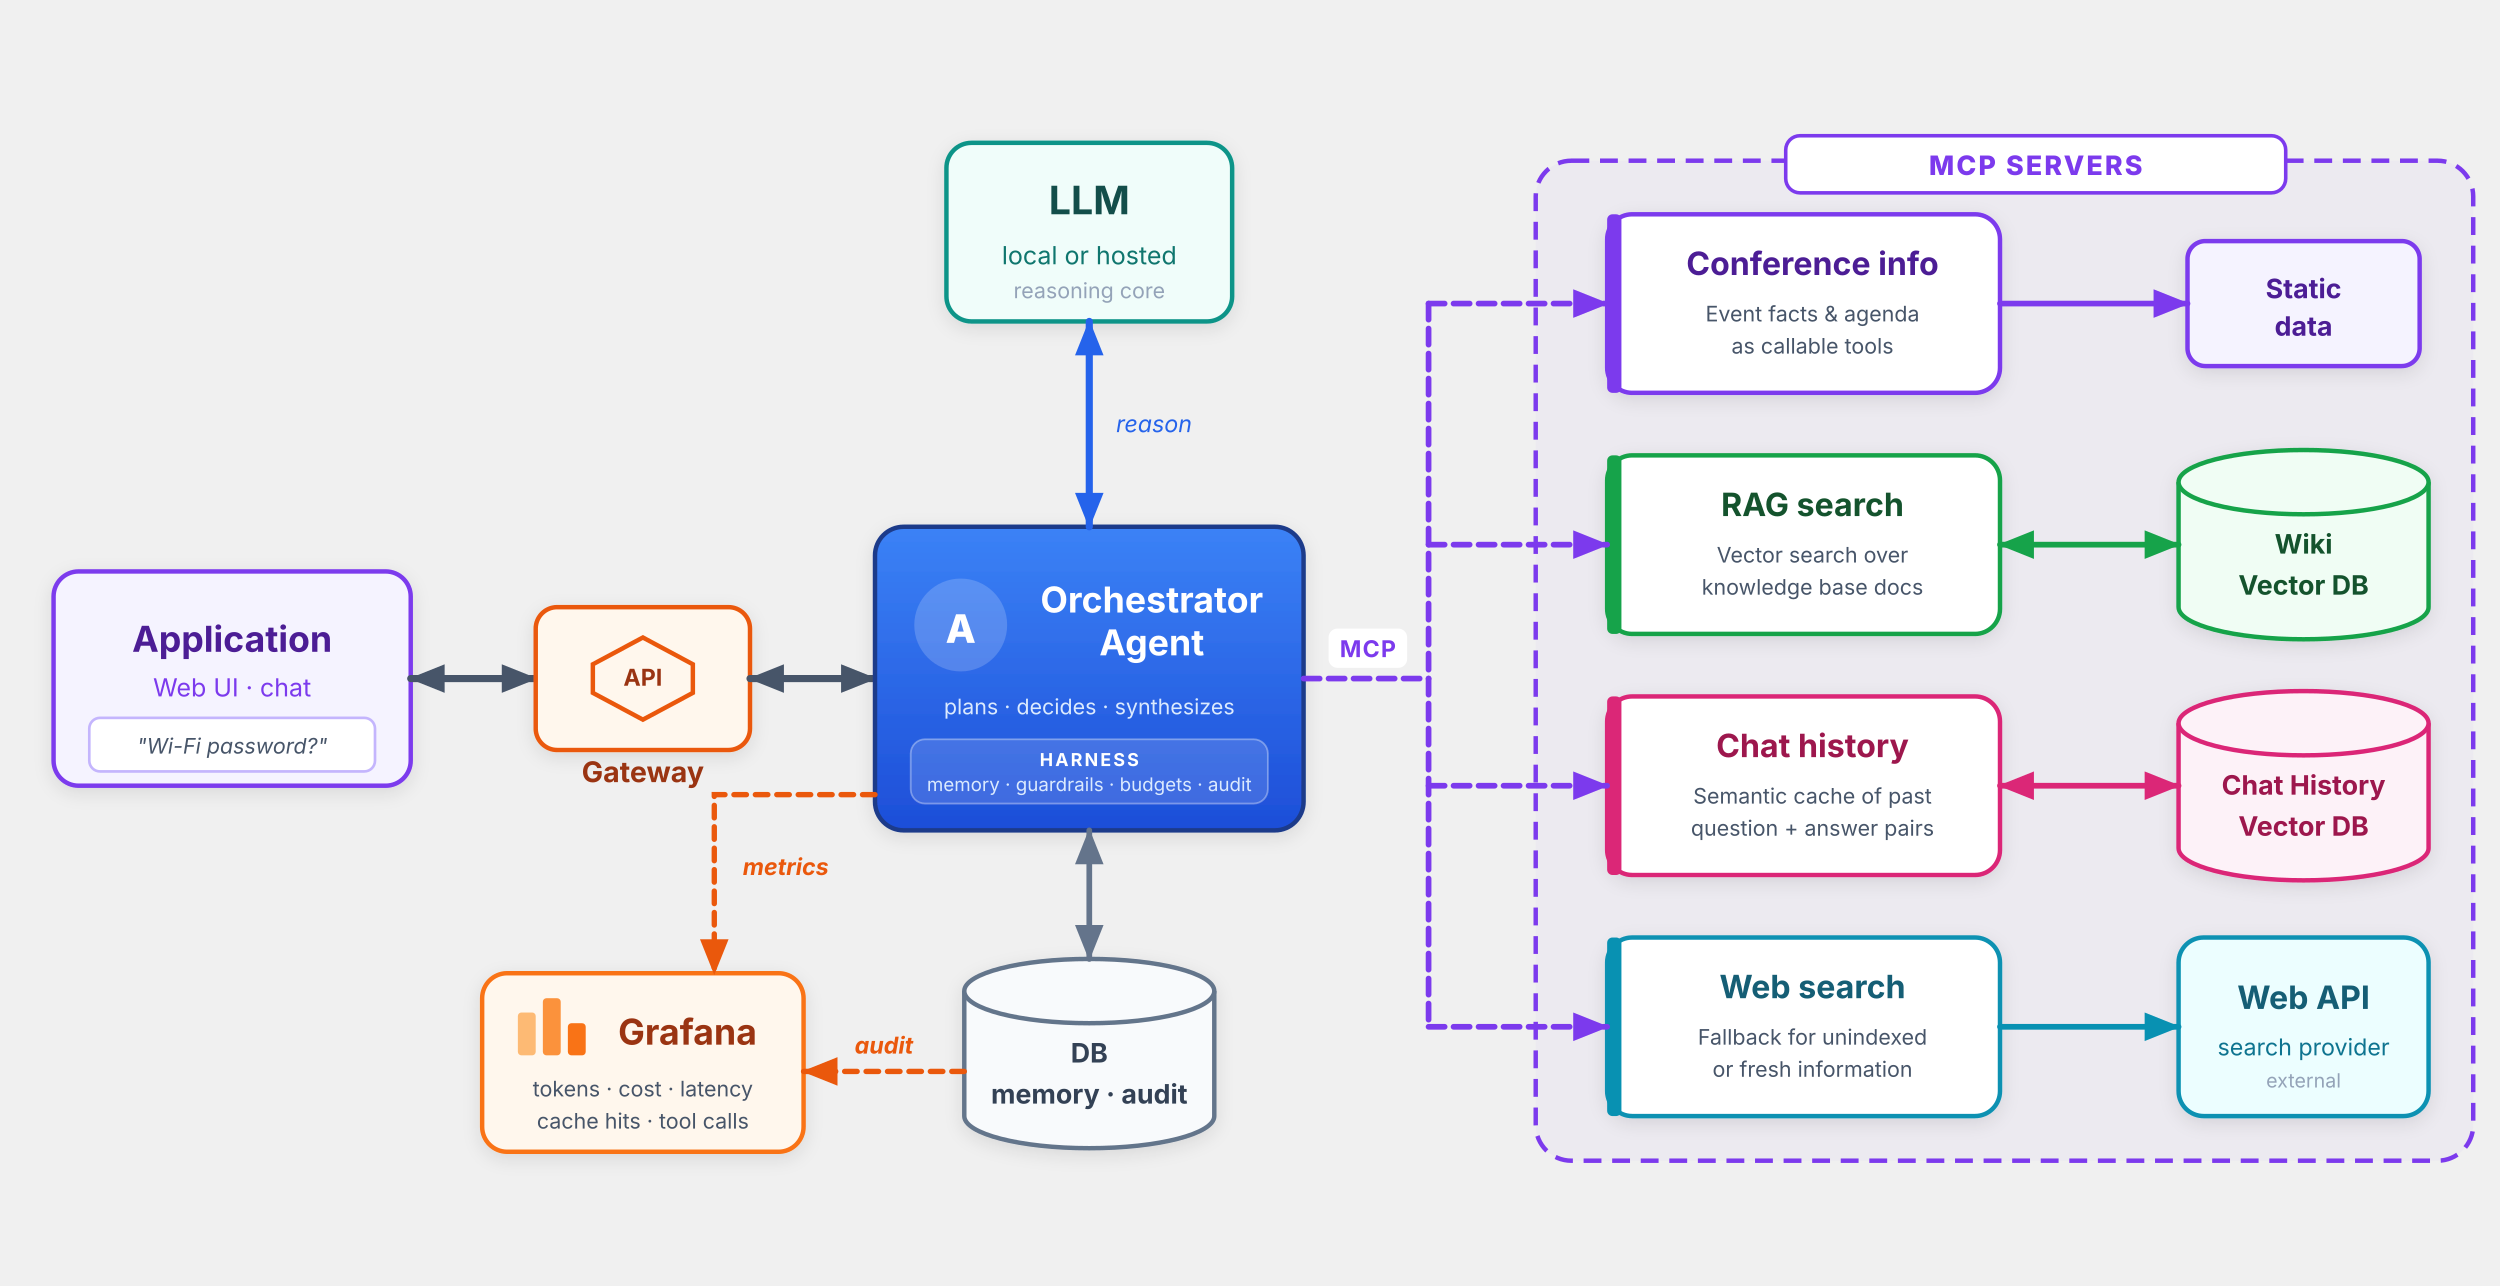
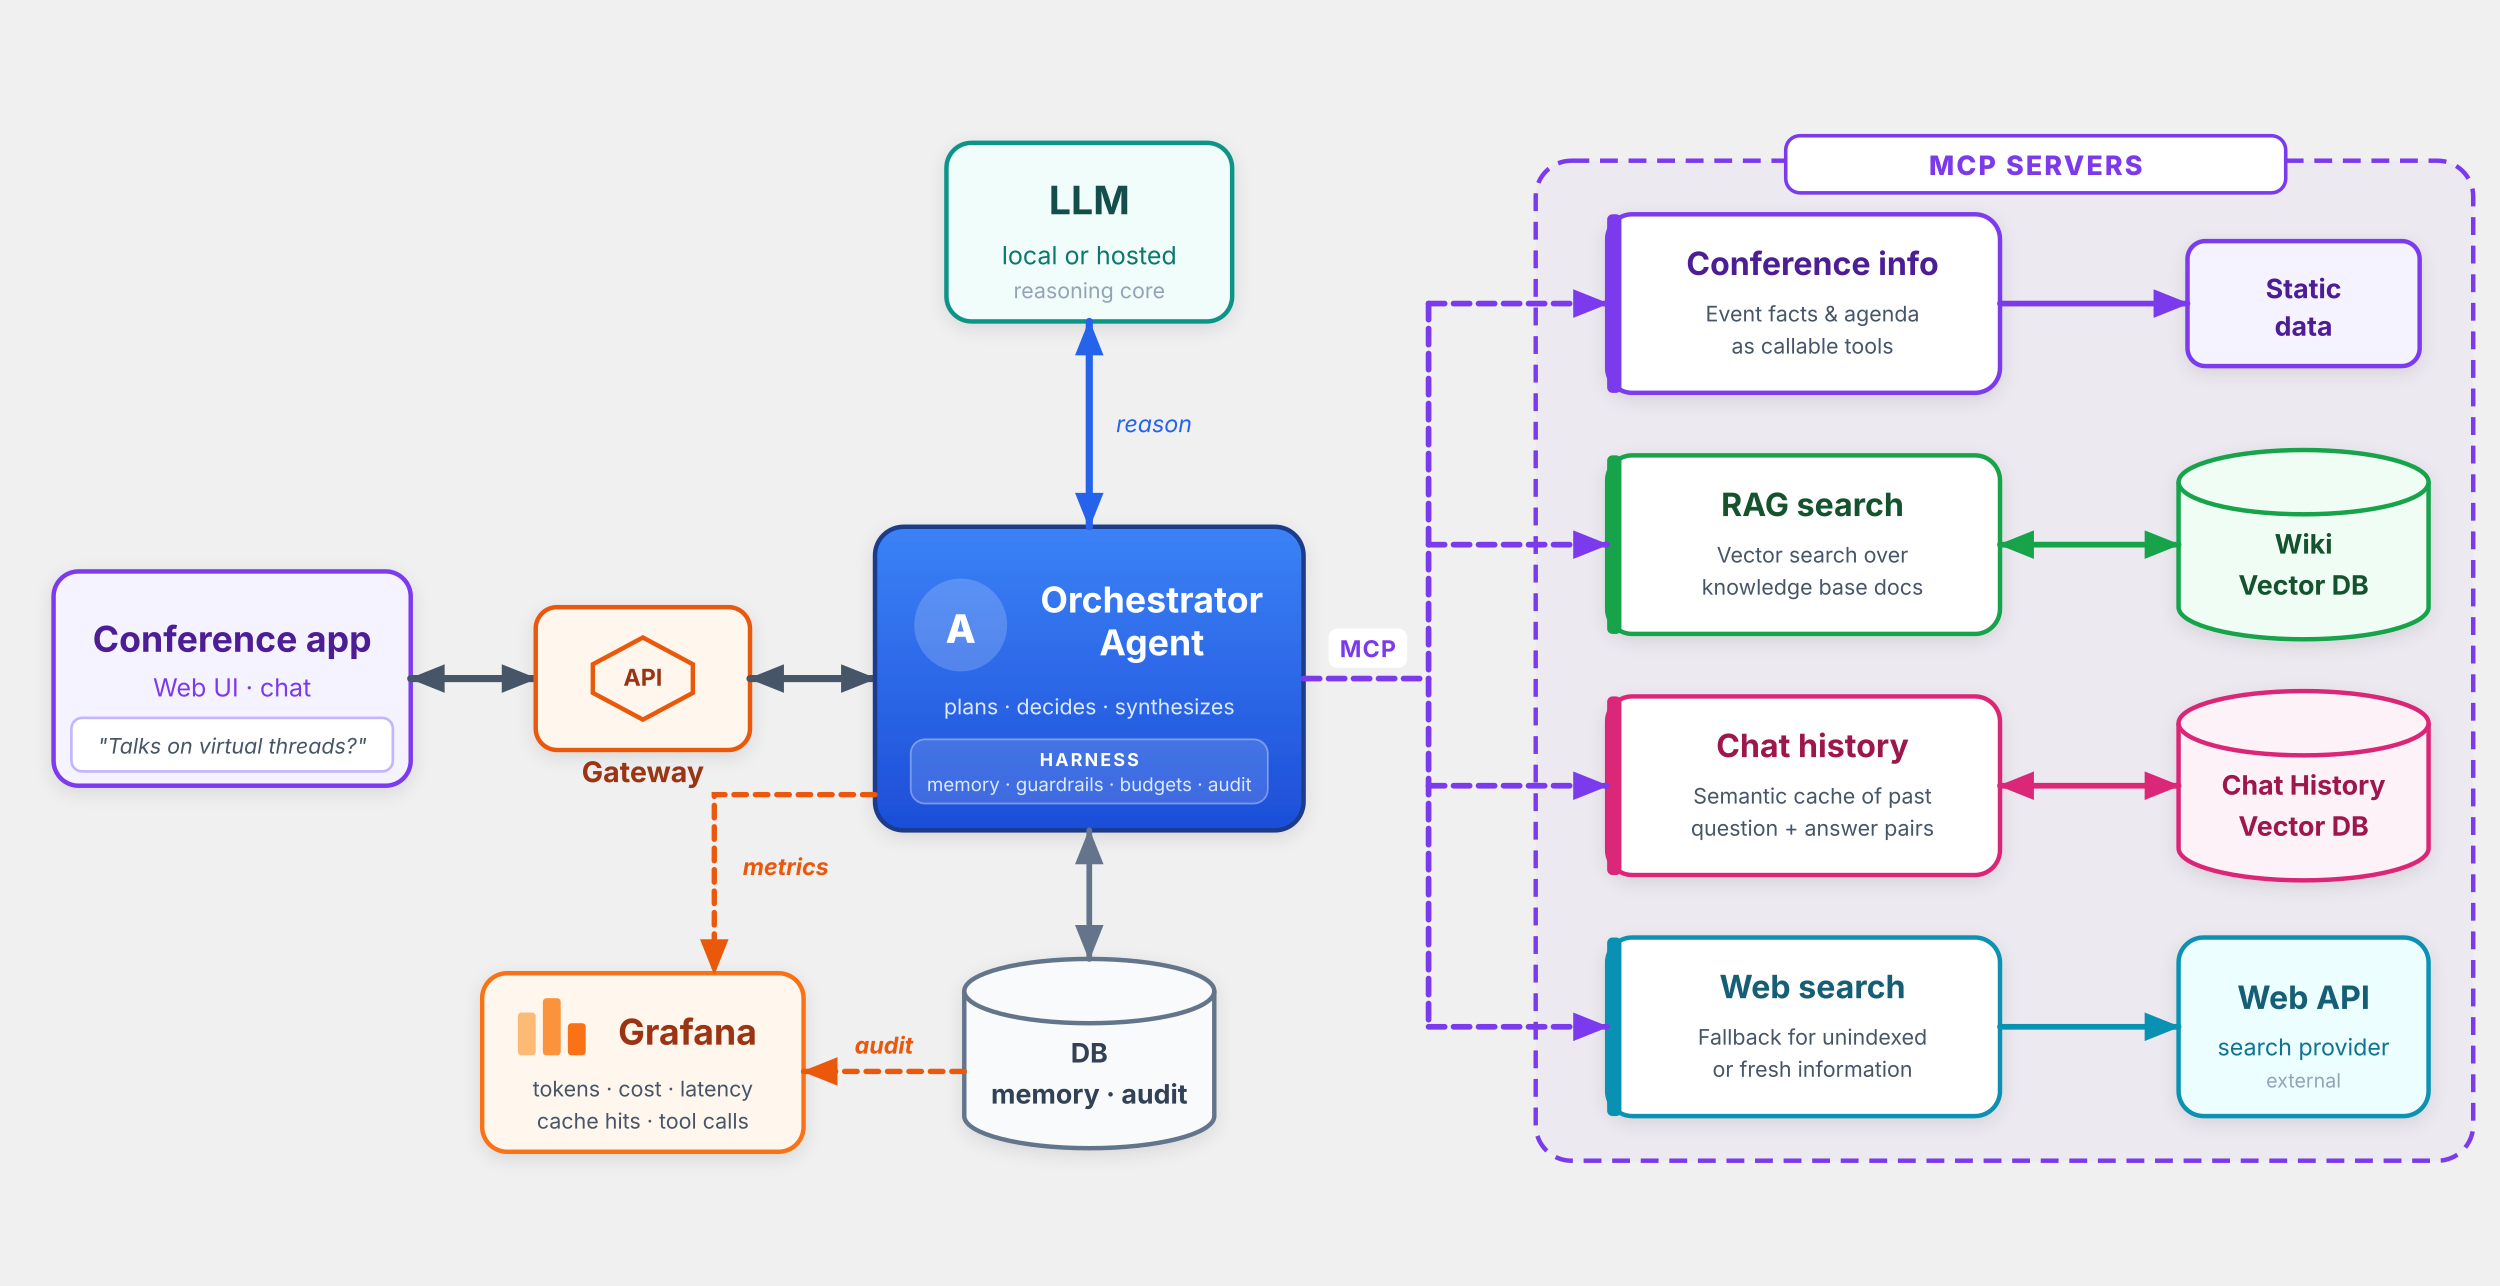
<svg xmlns="http://www.w3.org/2000/svg" viewBox="0 0 1400 720" font-family="Inter, -apple-system, system-ui, sans-serif">
  <defs>
    <filter id="shadow" x="-20%" y="-20%" width="140%" height="140%">
      <feDropShadow dx="0" dy="3" stdDeviation="5" flood-opacity="0.1" />
    </filter>
    <linearGradient id="grad-agent" x1="0%" y1="0%" x2="0%" y2="100%">
      <stop offset="0%" stop-color="#3b82f6" />
      <stop offset="100%" stop-color="#1d4ed8" />
    </linearGradient>
    <marker id="big-arr" markerWidth="20" markerHeight="16" refX="19" refY="8" orient="auto" markerUnits="userSpaceOnUse">
      <path d="M0,0 L20,8 L0,16 Z" fill="#475569" />
    </marker>
    <marker id="big-arr-start" markerWidth="20" markerHeight="16" refX="1" refY="8" orient="auto" markerUnits="userSpaceOnUse">
      <path d="M20,0 L0,8 L20,16 Z" fill="#475569" />
    </marker>
    <marker id="big-arr-blue" markerWidth="20" markerHeight="16" refX="19" refY="8" orient="auto" markerUnits="userSpaceOnUse">
      <path d="M0,0 L20,8 L0,16 Z" fill="#2563eb" />
    </marker>
    <marker id="big-arr-blue-start" markerWidth="20" markerHeight="16" refX="1" refY="8" orient="auto" markerUnits="userSpaceOnUse">
      <path d="M20,0 L0,8 L20,16 Z" fill="#2563eb" />
    </marker>
    <marker id="big-arr-green" markerWidth="20" markerHeight="16" refX="19" refY="8" orient="auto" markerUnits="userSpaceOnUse">
      <path d="M0,0 L20,8 L0,16 Z" fill="#16a34a" />
    </marker>
    <marker id="big-arr-green-start" markerWidth="20" markerHeight="16" refX="1" refY="8" orient="auto" markerUnits="userSpaceOnUse">
      <path d="M20,0 L0,8 L20,16 Z" fill="#16a34a" />
    </marker>
    <marker id="big-arr-pink" markerWidth="20" markerHeight="16" refX="19" refY="8" orient="auto" markerUnits="userSpaceOnUse">
      <path d="M0,0 L20,8 L0,16 Z" fill="#db2777" />
    </marker>
    <marker id="big-arr-pink-start" markerWidth="20" markerHeight="16" refX="1" refY="8" orient="auto" markerUnits="userSpaceOnUse">
      <path d="M20,0 L0,8 L20,16 Z" fill="#db2777" />
    </marker>
    <marker id="big-arr-cyan" markerWidth="20" markerHeight="16" refX="19" refY="8" orient="auto" markerUnits="userSpaceOnUse">
      <path d="M0,0 L20,8 L0,16 Z" fill="#0891b2" />
    </marker>
    <marker id="big-arr-orange" markerWidth="20" markerHeight="16" refX="19" refY="8" orient="auto" markerUnits="userSpaceOnUse">
      <path d="M0,0 L20,8 L0,16 Z" fill="#ea580c" />
    </marker>
    <marker id="big-arr-slate" markerWidth="20" markerHeight="16" refX="19" refY="8" orient="auto" markerUnits="userSpaceOnUse">
      <path d="M0,0 L20,8 L0,16 Z" fill="#64748b" />
    </marker>
    <marker id="big-arr-slate-start" markerWidth="20" markerHeight="16" refX="1" refY="8" orient="auto" markerUnits="userSpaceOnUse">
      <path d="M20,0 L0,8 L20,16 Z" fill="#64748b" />
    </marker>
    <marker id="big-arr-mcp" markerWidth="20" markerHeight="16" refX="19" refY="8" orient="auto" markerUnits="userSpaceOnUse">
      <path d="M0,0 L20,8 L0,16 Z" fill="#7c3aed" />
    </marker>
  </defs>
  <g filter="url(#shadow)">
    <rect x="30" y="320" width="200" height="120" rx="14" fill="#f5f3ff" stroke="#7c3aed" stroke-width="2.5" />
  </g>
-   <text x="130" y="365" text-anchor="middle" font-size="20" font-weight="700" fill="#4c1d95">Application</text>
+   <text x="130" y="365" text-anchor="middle" font-size="20" font-weight="700" fill="#4c1d95">Conference app</text>
  <text x="130" y="390" text-anchor="middle" font-size="14" fill="#7c3aed">Web UI · chat</text>
-   <rect x="50" y="402" width="160" height="30" rx="6" fill="#fff" stroke="#c4b5fd" stroke-width="1.5" />
-   <text x="130" y="422" text-anchor="middle" font-size="12" fill="#475569" font-style="italic">"Wi-Fi password?"</text>
+   <rect x="40" y="402" width="180" height="30" rx="6" fill="#fff" stroke="#c4b5fd" stroke-width="1.5" />
+   <text x="130" y="422" text-anchor="middle" font-size="12" fill="#475569" font-style="italic">"Talks on virtual threads?"</text>
  <path d="M230,380 L300,380" stroke="#475569" stroke-width="4" fill="none" marker-start="url(#big-arr-start)" marker-end="url(#big-arr)" stroke-linecap="round" />
  <g filter="url(#shadow)">
    <rect x="300" y="340" width="120" height="80" rx="12" fill="#fff7ed" stroke="#ea580c" stroke-width="2.5" />
  </g>
  <polygon points="360,357 388,372 388,388 360,403 332,388 332,372" fill="none" stroke="#ea580c" stroke-width="2.5" />
  <text x="360" y="384" text-anchor="middle" font-size="13" font-weight="700" fill="#9a3412">API</text>
  <text x="360" y="438" text-anchor="middle" font-size="16" font-weight="700" fill="#9a3412">Gateway</text>
  <path d="M420,380 L490,380" stroke="#475569" stroke-width="4" fill="none" marker-start="url(#big-arr-start)" marker-end="url(#big-arr)" stroke-linecap="round" />
  <g filter="url(#shadow)">
    <rect x="490" y="295" width="240" height="170" rx="16" fill="url(#grad-agent)" stroke="#1e3a8a" stroke-width="2.5" />
  </g>
  <circle cx="538" cy="350" r="26" fill="rgba(255,255,255,0.18)" />
  <text x="538" y="360" text-anchor="middle" font-size="22" font-weight="800" fill="#fff">A</text>
  <text x="645" y="343" text-anchor="middle" font-size="20" font-weight="700" fill="#fff">Orchestrator</text>
  <text x="645" y="367" text-anchor="middle" font-size="20" font-weight="700" fill="#fff">Agent</text>
  <text x="610" y="400" text-anchor="middle" font-size="12" fill="#dbeafe">plans · decides · synthesizes</text>
  <rect x="510" y="414" width="200" height="36" rx="8" fill="rgba(255,255,255,0.14)" stroke="rgba(255,255,255,0.35)" stroke-width="1" />
  <text x="610" y="429" text-anchor="middle" font-size="10" font-weight="700" fill="#fff" letter-spacing="0.12em">HARNESS</text>
  <text x="610" y="443" text-anchor="middle" font-size="10.5" fill="#dbeafe">memory · guardrails · budgets · audit</text>
  <g filter="url(#shadow)">
    <rect x="530" y="80" width="160" height="100" rx="14" fill="#f0fdfa" stroke="#0d9488" stroke-width="2.5" />
  </g>
  <text x="610" y="120" text-anchor="middle" font-size="22" font-weight="700" fill="#134e4a">LLM</text>
  <text x="610" y="148" text-anchor="middle" font-size="14" fill="#0f766e">local or hosted</text>
  <text x="610" y="167" text-anchor="middle" font-size="12" fill="#94a3b8">reasoning core</text>
  <path d="M610,295 L610,180" stroke="#2563eb" stroke-width="4" fill="none" marker-start="url(#big-arr-blue-start)" marker-end="url(#big-arr-blue)" stroke-linecap="round" />
  <text x="625" y="242" font-size="13" fill="#2563eb" font-style="italic">reason</text>
  <g filter="url(#shadow)">
    <path d="M 540,555 L 540,625 A 70,18 0 0 0 680,625 L 680,555" fill="#f8fafc" stroke="#64748b" stroke-width="2.5" />
    <ellipse cx="610" cy="555" rx="70" ry="18" fill="#f8fafc" stroke="#64748b" stroke-width="2.5" />
  </g>
  <text x="610" y="595" text-anchor="middle" font-size="15" font-weight="700" fill="#334155">DB</text>
  <text x="610" y="618" text-anchor="middle" font-size="15" font-weight="700" fill="#334155">memory · audit</text>
  <path d="M610,465 L610,537" stroke="#64748b" stroke-width="3.2" fill="none" marker-start="url(#big-arr-slate-start)" marker-end="url(#big-arr-slate)" stroke-linecap="round" />
  <g filter="url(#shadow)">
    <rect x="270" y="545" width="180" height="100" rx="14" fill="#fff7ed" stroke="#f97316" stroke-width="2.5" />
  </g>
  <rect x="290" y="567" width="10" height="24" rx="2" fill="#fdba74" />
  <rect x="304" y="559" width="10" height="32" rx="2" fill="#fb923c" />
  <rect x="318" y="573" width="10" height="18" rx="2" fill="#f97316" />
  <text x="385" y="585" text-anchor="middle" font-size="20" font-weight="700" fill="#9a3412">Grafana</text>
  <text x="360" y="614" text-anchor="middle" font-size="12" fill="#475569">tokens · cost · latency</text>
  <text x="360" y="632" text-anchor="middle" font-size="12" fill="#475569">cache hits · tool calls</text>
  <path d="M490,445 L400,445 L400,545" stroke="#ea580c" stroke-width="3" fill="none" stroke-dasharray="7 5" marker-end="url(#big-arr-orange)" stroke-linecap="round" />
  <text x="440" y="490" text-anchor="middle" font-size="13" font-weight="700" fill="#ea580c" font-style="italic">metrics</text>
  <path d="M540,600 L450,600" stroke="#ea580c" stroke-width="3" fill="none" stroke-dasharray="7 5" marker-end="url(#big-arr-orange)" stroke-linecap="round" />
  <text x="495" y="590" text-anchor="middle" font-size="13" font-weight="700" fill="#ea580c" font-style="italic">audit</text>
  <g>
    <rect x="860" y="90" width="525" height="560" rx="20" fill="rgba(124, 58, 237, 0.03)" stroke="#7c3aed" stroke-width="2.5" stroke-dasharray="10 6" />
    <rect x="1000" y="76" width="280" height="32" rx="8" fill="#fff" stroke="#7c3aed" stroke-width="2" />
    <text x="1140" y="98" text-anchor="middle" font-size="15" font-weight="800" fill="#7c3aed" letter-spacing="0.08em">MCP SERVERS</text>
  </g>
  <g filter="url(#shadow)">
    <rect x="900" y="120" width="220" height="100" rx="14" fill="#fff" stroke="#7c3aed" stroke-width="2.5" />
  </g>
  <rect x="900" y="120" width="8" height="100" fill="#7c3aed" rx="3" />
  <text x="1015" y="154" text-anchor="middle" font-size="18" font-weight="700" fill="#4c1d95">Conference info</text>
  <text x="1015" y="180" text-anchor="middle" font-size="12" fill="#475569">Event facts &amp; agenda</text>
  <text x="1015" y="198" text-anchor="middle" font-size="12" fill="#475569">as callable tools</text>
  <g filter="url(#shadow)">
    <rect x="900" y="255" width="220" height="100" rx="14" fill="#fff" stroke="#16a34a" stroke-width="2.5" />
  </g>
  <rect x="900" y="255" width="8" height="100" fill="#16a34a" rx="3" />
  <text x="1015" y="289" text-anchor="middle" font-size="18" font-weight="700" fill="#14532d">RAG search</text>
  <text x="1015" y="315" text-anchor="middle" font-size="12" fill="#475569">Vector search over</text>
  <text x="1015" y="333" text-anchor="middle" font-size="12" fill="#475569">knowledge base docs</text>
  <g filter="url(#shadow)">
    <rect x="900" y="390" width="220" height="100" rx="14" fill="#fff" stroke="#db2777" stroke-width="2.5" />
  </g>
  <rect x="900" y="390" width="8" height="100" fill="#db2777" rx="3" />
  <text x="1015" y="424" text-anchor="middle" font-size="18" font-weight="700" fill="#9d174d">Chat history</text>
  <text x="1015" y="450" text-anchor="middle" font-size="12" fill="#475569">Semantic cache of past</text>
  <text x="1015" y="468" text-anchor="middle" font-size="12" fill="#475569">question + answer pairs</text>
  <g filter="url(#shadow)">
    <rect x="900" y="525" width="220" height="100" rx="14" fill="#fff" stroke="#0891b2" stroke-width="2.5" />
  </g>
  <rect x="900" y="525" width="8" height="100" fill="#0891b2" rx="3" />
  <text x="1015" y="559" text-anchor="middle" font-size="18" font-weight="700" fill="#155e75">Web search</text>
  <text x="1015" y="585" text-anchor="middle" font-size="12" fill="#475569">Fallback for unindexed</text>
  <text x="1015" y="603" text-anchor="middle" font-size="12" fill="#475569">or fresh information</text>
  <path d="M730,380 L800,380" stroke="#7c3aed" stroke-width="3.2" fill="none" stroke-dasharray="9 5" stroke-linecap="round" />
  <path d="M800,170 L800,575" stroke="#7c3aed" stroke-width="3.2" fill="none" stroke-dasharray="9 5" stroke-linecap="round" />
  <path d="M800,170 L900,170" stroke="#7c3aed" stroke-width="3.2" fill="none" stroke-dasharray="9 5" marker-end="url(#big-arr-mcp)" stroke-linecap="round" />
  <path d="M800,305 L900,305" stroke="#7c3aed" stroke-width="3.2" fill="none" stroke-dasharray="9 5" marker-end="url(#big-arr-mcp)" stroke-linecap="round" />
  <path d="M800,440 L900,440" stroke="#7c3aed" stroke-width="3.2" fill="none" stroke-dasharray="9 5" marker-end="url(#big-arr-mcp)" stroke-linecap="round" />
  <path d="M800,575 L900,575" stroke="#7c3aed" stroke-width="3.2" fill="none" stroke-dasharray="9 5" marker-end="url(#big-arr-mcp)" stroke-linecap="round" />
  <rect x="744" y="352" width="44" height="22" rx="5" fill="#fff" />
  <text x="766" y="368" text-anchor="middle" font-size="13" font-weight="700" fill="#7c3aed" letter-spacing="0.05em">MCP</text>
  <g filter="url(#shadow)">
    <rect x="1225" y="135" width="130" height="70" rx="10" fill="#f5f3ff" stroke="#7c3aed" stroke-width="2.5" />
  </g>
  <text x="1290" y="167" text-anchor="middle" font-size="15" font-weight="700" fill="#4c1d95">Static</text>
  <text x="1290" y="188" text-anchor="middle" font-size="15" font-weight="700" fill="#4c1d95">data</text>
  <path d="M1120,170 L1225,170" stroke="#7c3aed" stroke-width="3.2" fill="none" marker-end="url(#big-arr-mcp)" stroke-linecap="round" />
  <g filter="url(#shadow)">
    <path d="M 1220,270 L 1220,340 A 70,18 0 0 0 1360,340 L 1360,270" fill="#f0fdf4" stroke="#16a34a" stroke-width="2.5" />
    <ellipse cx="1290" cy="270" rx="70" ry="18" fill="#f0fdf4" stroke="#16a34a" stroke-width="2.5" />
  </g>
  <text x="1290" y="310" text-anchor="middle" font-size="15" font-weight="700" fill="#14532d">Wiki</text>
  <text x="1290" y="333" text-anchor="middle" font-size="15" font-weight="700" fill="#14532d">Vector DB</text>
  <path d="M1120,305 L1220,305" stroke="#16a34a" stroke-width="3.2" fill="none" marker-start="url(#big-arr-green-start)" marker-end="url(#big-arr-green)" stroke-linecap="round" />
  <g filter="url(#shadow)">
    <path d="M 1220,405 L 1220,475 A 70,18 0 0 0 1360,475 L 1360,405" fill="#fdf2f8" stroke="#db2777" stroke-width="2.5" />
    <ellipse cx="1290" cy="405" rx="70" ry="18" fill="#fdf2f8" stroke="#db2777" stroke-width="2.5" />
  </g>
  <text x="1290" y="445" text-anchor="middle" font-size="15" font-weight="700" fill="#9d174d">Chat History</text>
  <text x="1290" y="468" text-anchor="middle" font-size="15" font-weight="700" fill="#9d174d">Vector DB</text>
  <path d="M1120,440 L1220,440" stroke="#db2777" stroke-width="3.2" fill="none" marker-start="url(#big-arr-pink-start)" marker-end="url(#big-arr-pink)" stroke-linecap="round" />
  <g filter="url(#shadow)">
    <rect x="1220" y="525" width="140" height="100" rx="14" fill="#ecfeff" stroke="#0891b2" stroke-width="2.5" />
  </g>
  <text x="1290" y="565" text-anchor="middle" font-size="18" font-weight="700" fill="#155e75">Web API</text>
  <text x="1290" y="591" text-anchor="middle" font-size="13" fill="#0e7490">search provider</text>
  <text x="1290" y="609" text-anchor="middle" font-size="11" fill="#94a3b8">external</text>
  <path d="M1120,575 L1220,575" stroke="#0891b2" stroke-width="3.2" fill="none" marker-end="url(#big-arr-cyan)" stroke-linecap="round" />
</svg>
